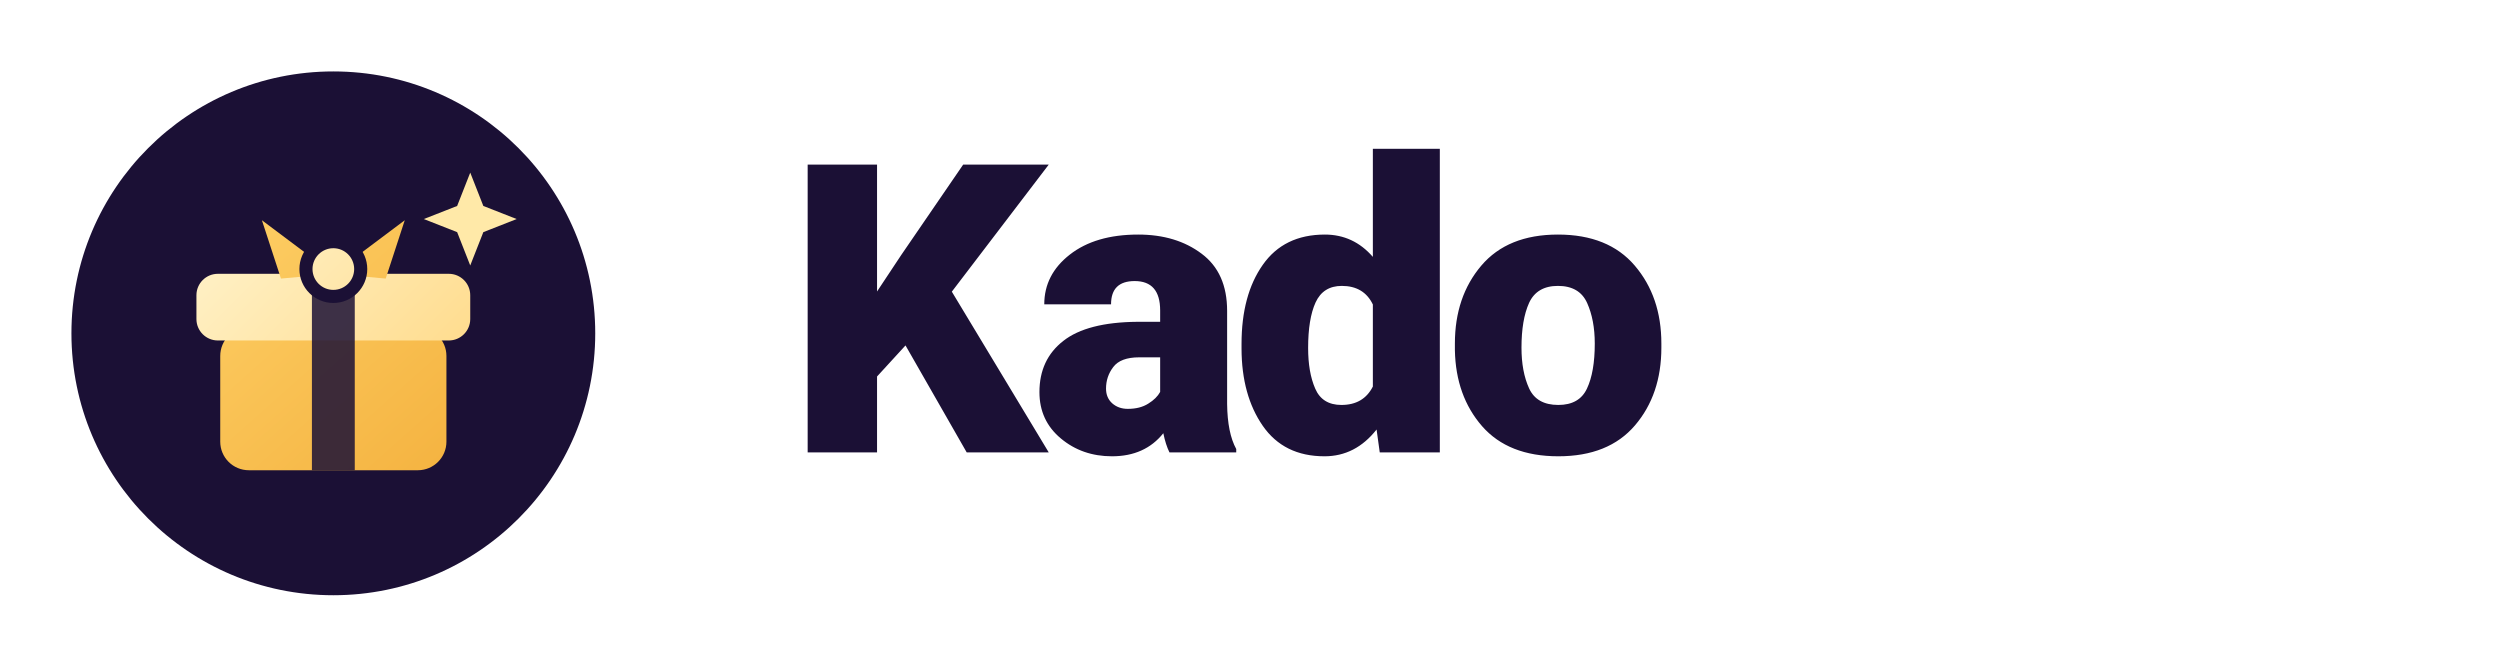
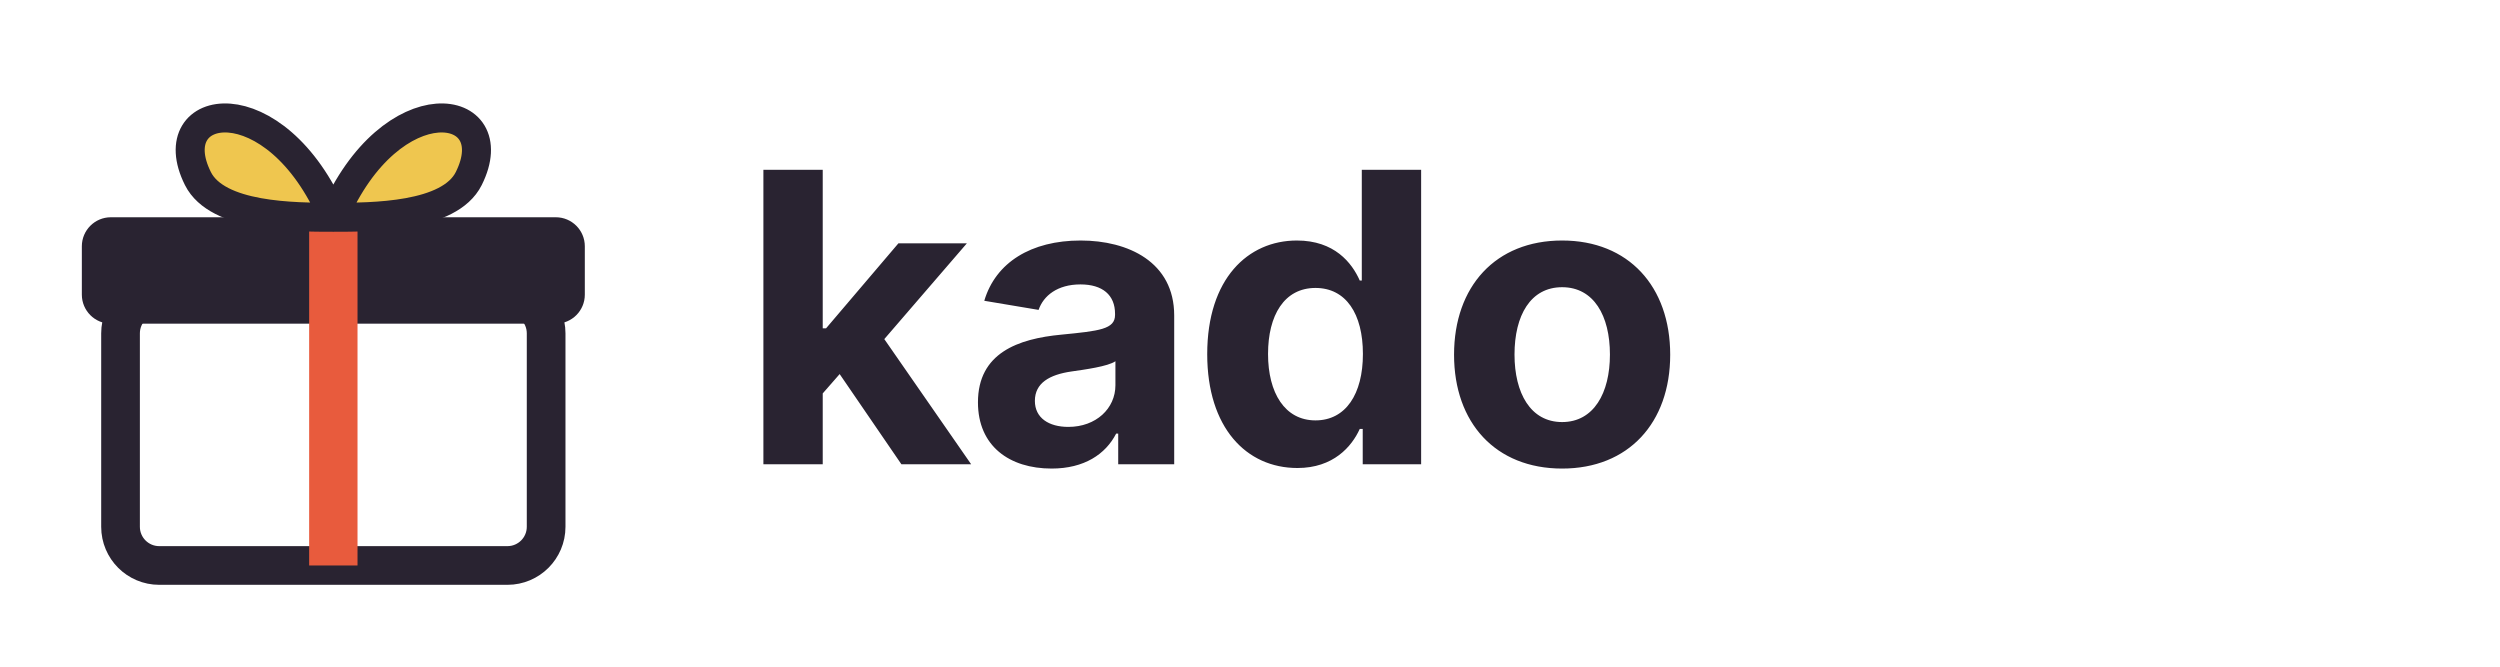
<svg xmlns="http://www.w3.org/2000/svg" width="210" height="56" viewBox="0 0 210 56" fill="none">
-   <defs>
-     <linearGradient id="g" x1="12" y1="10" x2="44" y2="46" gradientUnits="userSpaceOnUse">
-       <stop stop-color="#ffd36b" />
-       <stop offset="1" stop-color="#f0a52e" />
-     </linearGradient>
-     <linearGradient id="gl" x1="16" y1="16" x2="40" y2="40" gradientUnits="userSpaceOnUse">
-       <stop stop-color="#fff0c4" />
-       <stop offset="1" stop-color="#ffce68" />
-     </linearGradient>
-   </defs>
-   <g transform="translate(4,4)">
-     <circle cx="24" cy="24" r="22" fill="#1b1035" />
-     <rect x="14.5" y="23.5" width="19" height="12" rx="2.4" fill="url(#g)" />
-     <rect x="12.5" y="19" width="23" height="5.6" rx="1.8" fill="url(#gl)" />
-     <rect x="22.2" y="19" width="3.6" height="16.5" fill="#1b1035" opacity="0.85" />
-     <path d="M24 19 L18 14.5 L19.6 19.4 Z" fill="url(#g)" />
-     <path d="M24 19 L30 14.5 L28.4 19.4 Z" fill="url(#g)" />
-     <circle cx="24" cy="18.6" r="2.3" fill="url(#gl)" stroke="#1b1035" stroke-width="1.1" />
-     <path d="M35.5 10.5l1.1 2.8 2.8 1.1-2.8 1.1-1.1 2.8-1.1-2.8-2.8-1.1 2.8-1.1z" fill="#ffe9a8" />
+   <g transform="translate(2 2) scale(.8125)">
+     <rect x="10" y="28" width="44" height="28" rx="4" stroke="#292331" stroke-width="4" />
+     <rect x="6" y="20" width="52" height="11" rx="3" fill="#292331" />
+     <rect x="29.5" y="20" width="5" height="36" fill="#e85b3d" />
+     <path d="M32 20 C26 6 14 8 18 16 C20 20 28 20 32 20 Z M32 20 C38 6 50 8 46 16 C44 20 36 20 32 20 Z" fill="#efc64f" stroke="#292331" stroke-width="3" stroke-linejoin="round" />
  </g>
-   <text x="66" y="38" font-family="-apple-system, 'Segoe UI', Roboto, 'Helvetica Neue', Arial, sans-serif" font-size="34" font-weight="800" letter-spacing="-1.2" fill="#1b1035">Kado</text>
+   <text x="62" y="39" font-family="Inter, Helvetica, Arial, sans-serif" font-size="34" font-weight="700" letter-spacing="-0.7" fill="#292331">kado</text>
</svg>
